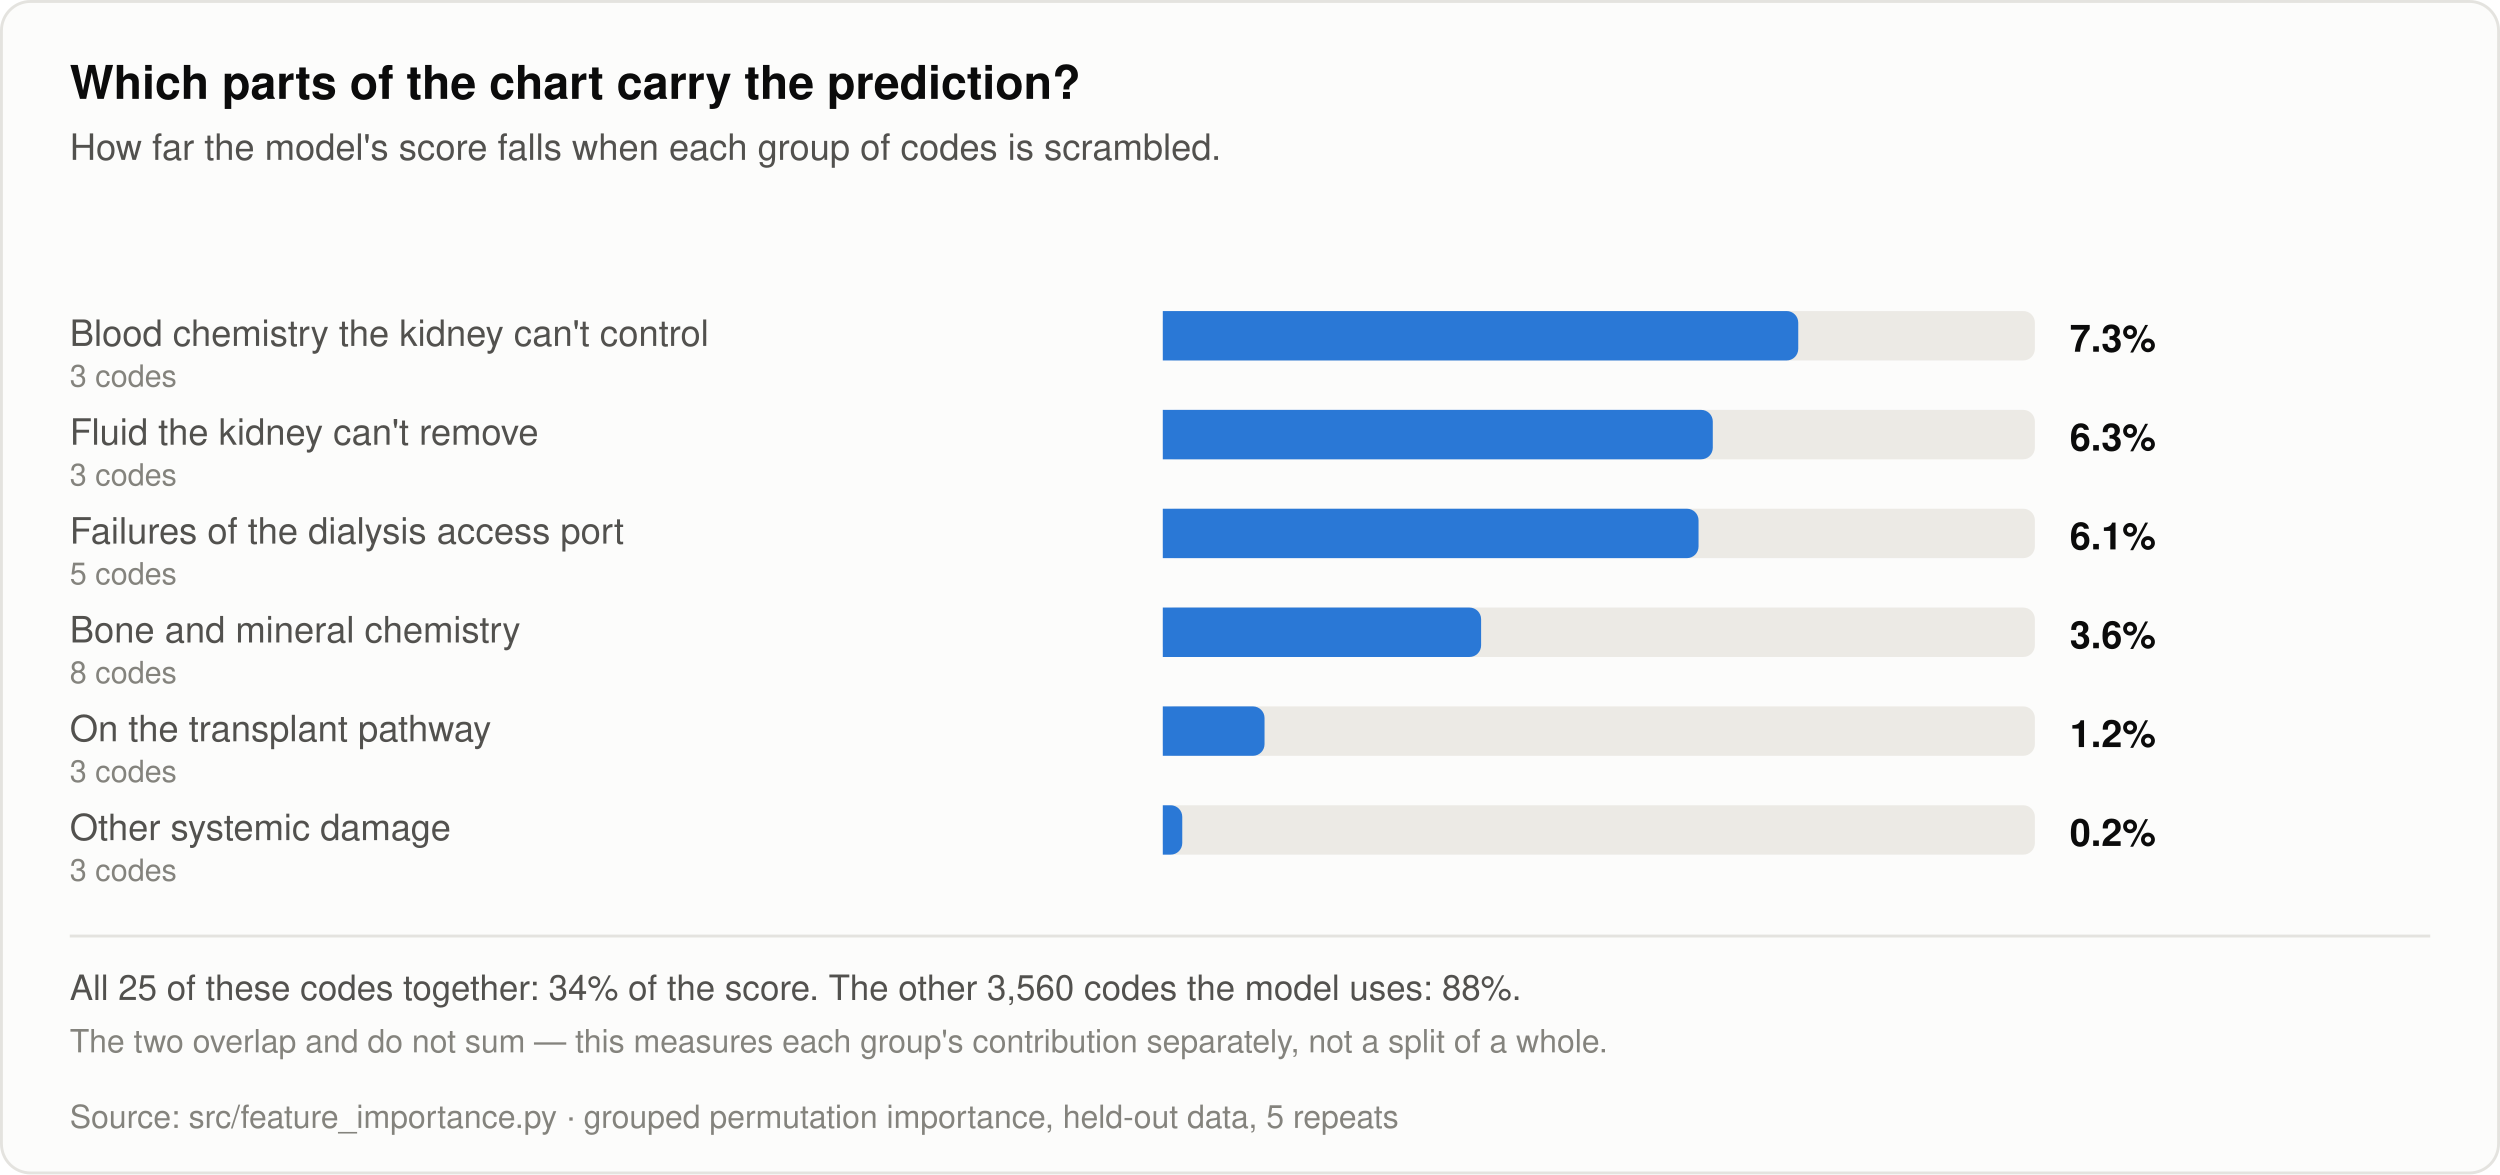
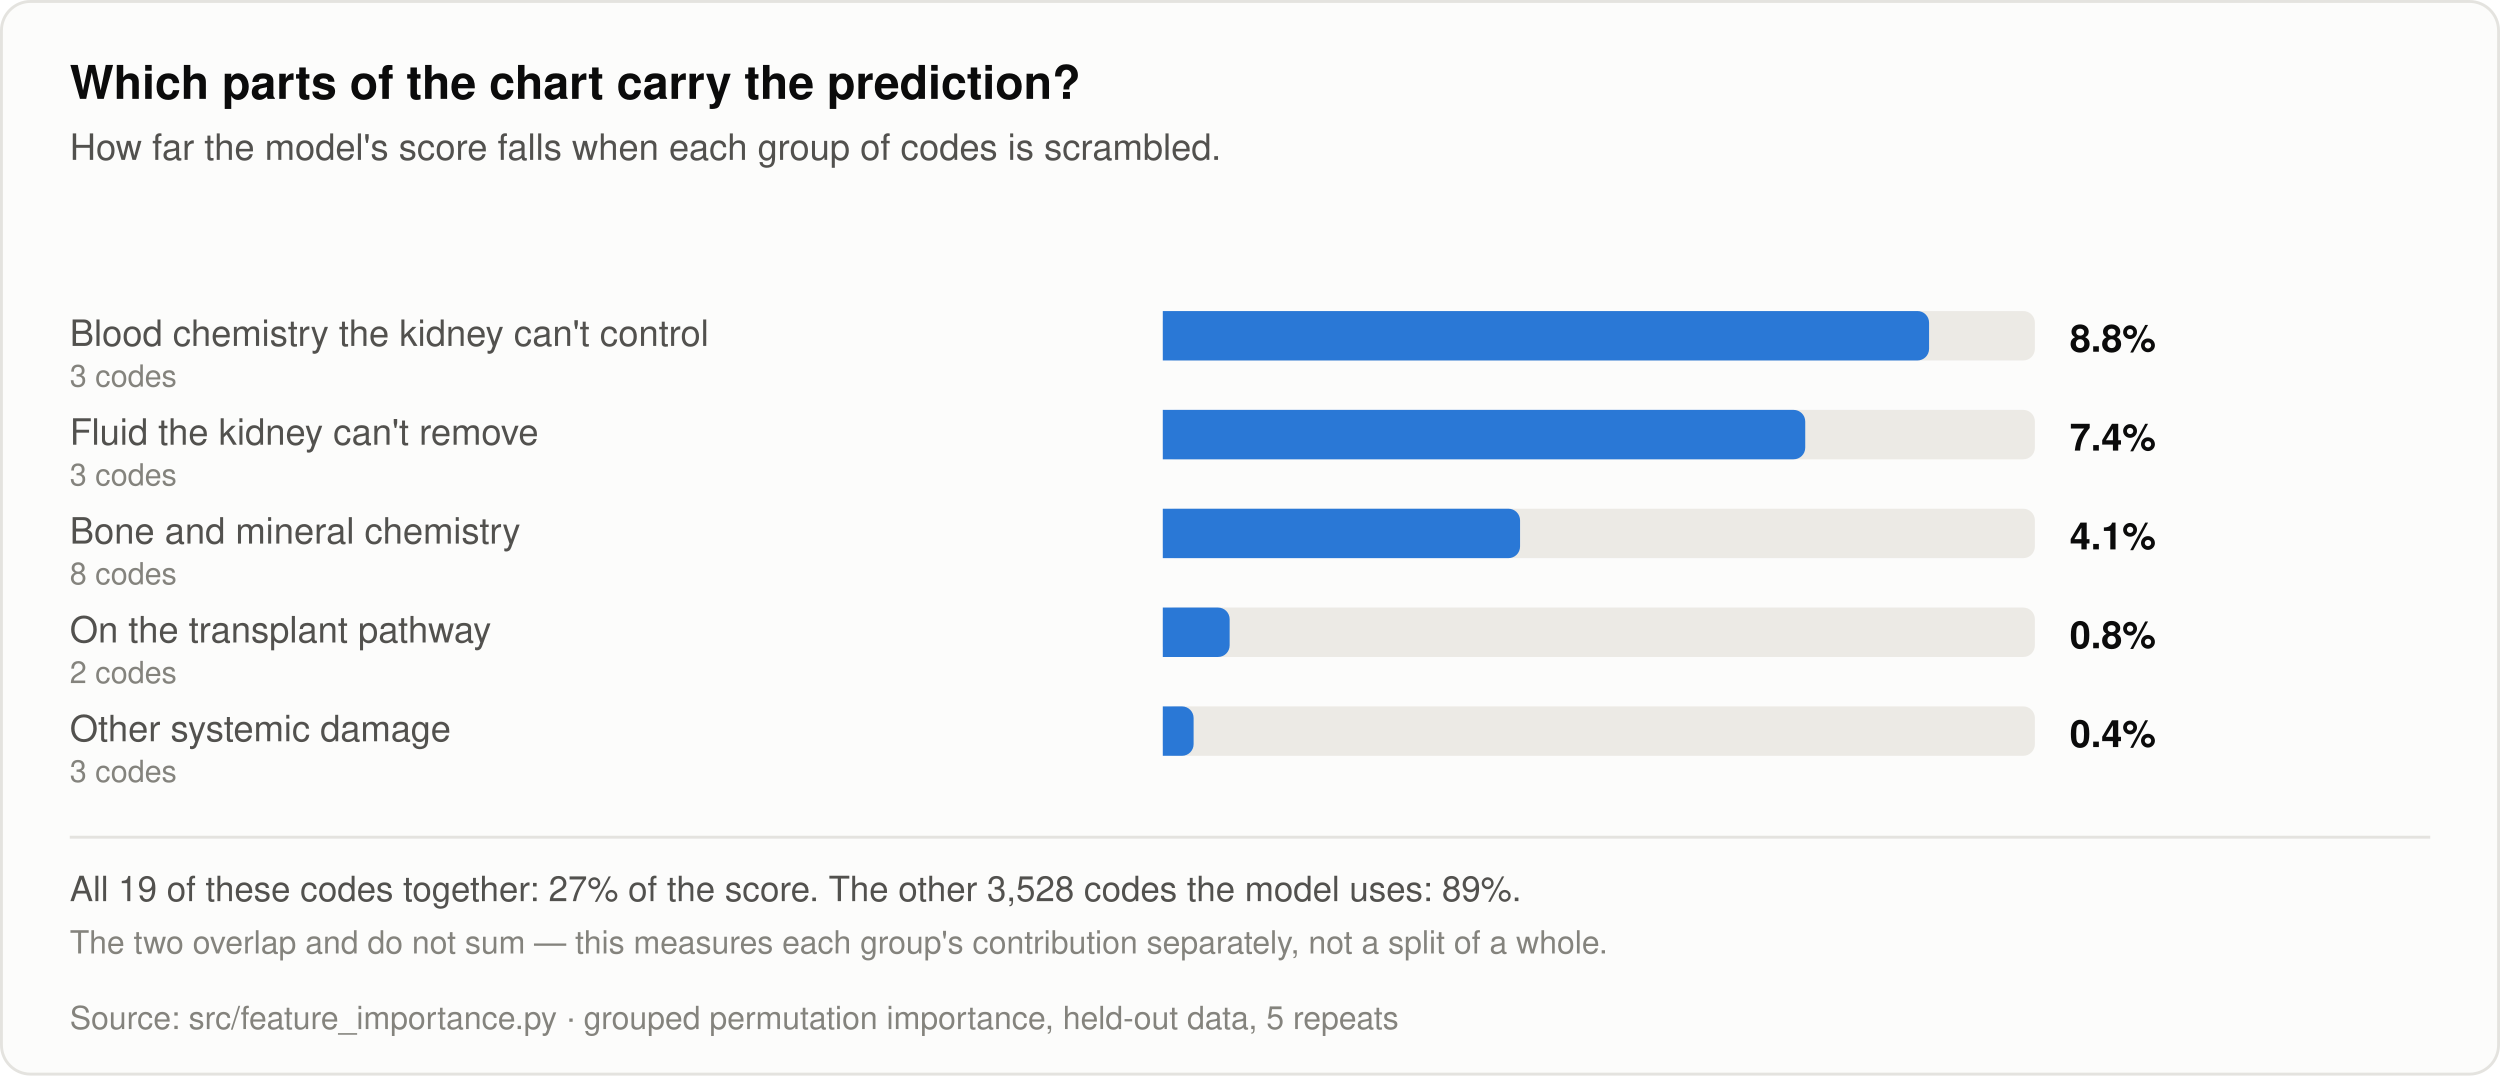
- <svg xmlns="http://www.w3.org/2000/svg" viewBox="0 0 860 404" width="860" height="404" role="img" aria-label="Which parts of the chart carry the prediction?">
-   <rect x="0.5" y="0.5" width="859" height="403" rx="10" fill="#fcfcfb" stroke="#e4e3df" />
+ <svg xmlns="http://www.w3.org/2000/svg" viewBox="0 0 860 370" width="860" height="370" role="img" aria-label="Which parts of the chart carry the prediction?">
+   <rect x="0.5" y="0.5" width="859" height="369" rx="10" fill="#fcfcfb" stroke="#e4e3df" />
  <text x="24.0" y="34.0" font-family="-apple-system,BlinkMacSystemFont,'Segoe UI',Helvetica,Arial,sans-serif" font-size="16" font-weight="600" fill="#0b0b0b" text-anchor="start">Which parts of the chart carry the prediction?</text>
  <text x="24.0" y="55.0" font-family="-apple-system,BlinkMacSystemFont,'Segoe UI',Helvetica,Arial,sans-serif" font-size="12.5" font-weight="400" fill="#52514e" text-anchor="start">How far the model's score falls when each group of codes is scrambled.</text>
  <text x="24.0" y="119.0" font-family="-apple-system,BlinkMacSystemFont,'Segoe UI',Helvetica,Arial,sans-serif" font-size="12.5" font-weight="400" fill="#52514e" text-anchor="start">Blood chemistry the kidney can't control</text>
  <text x="24.0" y="133.0" font-family="-apple-system,BlinkMacSystemFont,'Segoe UI',Helvetica,Arial,sans-serif" font-size="10.5" font-weight="400" fill="#84837d" text-anchor="start">3 codes</text>
  <rect x="400" y="107" width="300" height="17" fill="#eceae5" rx="4" />
-   <path d="M400.0,107.0 H614.6 a4,4 0 0 1 4,4 V120.0 a4,4 0 0 1 -4,4 H400.0 Z" fill="#2a78d6" />
-   <text x="712.0" y="121.0" font-family="-apple-system,BlinkMacSystemFont,'Segoe UI',Helvetica,Arial,sans-serif" font-size="13" font-weight="600" fill="#0b0b0b" text-anchor="start">7.3%</text>
+   <path d="M400.0,107.0 H659.6 a4,4 0 0 1 4,4 V120.0 a4,4 0 0 1 -4,4 H400.0 Z" fill="#2a78d6" />
+   <text x="712.0" y="121.0" font-family="-apple-system,BlinkMacSystemFont,'Segoe UI',Helvetica,Arial,sans-serif" font-size="13" font-weight="600" fill="#0b0b0b" text-anchor="start">8.8%</text>
  <text x="24.0" y="153.0" font-family="-apple-system,BlinkMacSystemFont,'Segoe UI',Helvetica,Arial,sans-serif" font-size="12.5" font-weight="400" fill="#52514e" text-anchor="start">Fluid the kidney can't remove</text>
  <text x="24.0" y="167.0" font-family="-apple-system,BlinkMacSystemFont,'Segoe UI',Helvetica,Arial,sans-serif" font-size="10.5" font-weight="400" fill="#84837d" text-anchor="start">3 codes</text>
  <rect x="400" y="141" width="300" height="17" fill="#eceae5" rx="4" />
-   <path d="M400.0,141.0 H585.2 a4,4 0 0 1 4,4 V154.0 a4,4 0 0 1 -4,4 H400.0 Z" fill="#2a78d6" />
-   <text x="712.0" y="155.0" font-family="-apple-system,BlinkMacSystemFont,'Segoe UI',Helvetica,Arial,sans-serif" font-size="13" font-weight="600" fill="#0b0b0b" text-anchor="start">6.3%</text>
-   <text x="24.0" y="187.0" font-family="-apple-system,BlinkMacSystemFont,'Segoe UI',Helvetica,Arial,sans-serif" font-size="12.5" font-weight="400" fill="#52514e" text-anchor="start">Failures of the dialysis access port</text>
-   <text x="24.0" y="201.0" font-family="-apple-system,BlinkMacSystemFont,'Segoe UI',Helvetica,Arial,sans-serif" font-size="10.5" font-weight="400" fill="#84837d" text-anchor="start">5 codes</text>
+   <path d="M400.0,141.0 H617.0 a4,4 0 0 1 4,4 V154.0 a4,4 0 0 1 -4,4 H400.0 Z" fill="#2a78d6" />
+   <text x="712.0" y="155.0" font-family="-apple-system,BlinkMacSystemFont,'Segoe UI',Helvetica,Arial,sans-serif" font-size="13" font-weight="600" fill="#0b0b0b" text-anchor="start">7.4%</text>
+   <text x="24.0" y="187.0" font-family="-apple-system,BlinkMacSystemFont,'Segoe UI',Helvetica,Arial,sans-serif" font-size="12.5" font-weight="400" fill="#52514e" text-anchor="start">Bone and mineral chemistry</text>
+   <text x="24.0" y="201.0" font-family="-apple-system,BlinkMacSystemFont,'Segoe UI',Helvetica,Arial,sans-serif" font-size="10.5" font-weight="400" fill="#84837d" text-anchor="start">8 codes</text>
  <rect x="400" y="175" width="300" height="17" fill="#eceae5" rx="4" />
-   <path d="M400.0,175.0 H580.3 a4,4 0 0 1 4,4 V188.0 a4,4 0 0 1 -4,4 H400.0 Z" fill="#2a78d6" />
-   <text x="712.0" y="189.0" font-family="-apple-system,BlinkMacSystemFont,'Segoe UI',Helvetica,Arial,sans-serif" font-size="13" font-weight="600" fill="#0b0b0b" text-anchor="start">6.1%</text>
-   <text x="24.0" y="221.0" font-family="-apple-system,BlinkMacSystemFont,'Segoe UI',Helvetica,Arial,sans-serif" font-size="12.5" font-weight="400" fill="#52514e" text-anchor="start">Bone and mineral chemistry</text>
-   <text x="24.0" y="235.0" font-family="-apple-system,BlinkMacSystemFont,'Segoe UI',Helvetica,Arial,sans-serif" font-size="10.5" font-weight="400" fill="#84837d" text-anchor="start">8 codes</text>
+   <path d="M400.0,175.0 H518.9 a4,4 0 0 1 4,4 V188.0 a4,4 0 0 1 -4,4 H400.0 Z" fill="#2a78d6" />
+   <text x="712.0" y="189.0" font-family="-apple-system,BlinkMacSystemFont,'Segoe UI',Helvetica,Arial,sans-serif" font-size="13" font-weight="600" fill="#0b0b0b" text-anchor="start">4.1%</text>
+   <text x="24.0" y="221.0" font-family="-apple-system,BlinkMacSystemFont,'Segoe UI',Helvetica,Arial,sans-serif" font-size="12.5" font-weight="400" fill="#52514e" text-anchor="start">On the transplant pathway</text>
+   <text x="24.0" y="235.0" font-family="-apple-system,BlinkMacSystemFont,'Segoe UI',Helvetica,Arial,sans-serif" font-size="10.5" font-weight="400" fill="#84837d" text-anchor="start">2 codes</text>
  <rect x="400" y="209" width="300" height="17" fill="#eceae5" rx="4" />
-   <path d="M400.0,209.0 H505.5 a4,4 0 0 1 4,4 V222.0 a4,4 0 0 1 -4,4 H400.0 Z" fill="#2a78d6" />
-   <text x="712.0" y="223.0" font-family="-apple-system,BlinkMacSystemFont,'Segoe UI',Helvetica,Arial,sans-serif" font-size="13" font-weight="600" fill="#0b0b0b" text-anchor="start">3.6%</text>
-   <text x="24.0" y="255.0" font-family="-apple-system,BlinkMacSystemFont,'Segoe UI',Helvetica,Arial,sans-serif" font-size="12.5" font-weight="400" fill="#52514e" text-anchor="start">On the transplant pathway</text>
+   <path d="M400.0,209.0 H419.0 a4,4 0 0 1 4,4 V222.0 a4,4 0 0 1 -4,4 H400.0 Z" fill="#2a78d6" />
+   <text x="712.0" y="223.0" font-family="-apple-system,BlinkMacSystemFont,'Segoe UI',Helvetica,Arial,sans-serif" font-size="13" font-weight="600" fill="#0b0b0b" text-anchor="start">0.8%</text>
+   <text x="24.0" y="255.0" font-family="-apple-system,BlinkMacSystemFont,'Segoe UI',Helvetica,Arial,sans-serif" font-size="12.5" font-weight="400" fill="#52514e" text-anchor="start">Other systemic damage</text>
  <text x="24.0" y="269.0" font-family="-apple-system,BlinkMacSystemFont,'Segoe UI',Helvetica,Arial,sans-serif" font-size="10.5" font-weight="400" fill="#84837d" text-anchor="start">3 codes</text>
  <rect x="400" y="243" width="300" height="17" fill="#eceae5" rx="4" />
-   <path d="M400.0,243.0 H431.0 a4,4 0 0 1 4,4 V256.0 a4,4 0 0 1 -4,4 H400.0 Z" fill="#2a78d6" />
-   <text x="712.0" y="257.0" font-family="-apple-system,BlinkMacSystemFont,'Segoe UI',Helvetica,Arial,sans-serif" font-size="13" font-weight="600" fill="#0b0b0b" text-anchor="start">1.2%</text>
-   <text x="24.0" y="289.0" font-family="-apple-system,BlinkMacSystemFont,'Segoe UI',Helvetica,Arial,sans-serif" font-size="12.5" font-weight="400" fill="#52514e" text-anchor="start">Other systemic damage</text>
-   <text x="24.0" y="303.0" font-family="-apple-system,BlinkMacSystemFont,'Segoe UI',Helvetica,Arial,sans-serif" font-size="10.5" font-weight="400" fill="#84837d" text-anchor="start">3 codes</text>
-   <rect x="400" y="277" width="300" height="17" fill="#eceae5" rx="4" />
-   <path d="M400.0,277.0 H402.7 a4,4 0 0 1 4,4 V290.0 a4,4 0 0 1 -4,4 H400.0 Z" fill="#2a78d6" />
-   <text x="712.0" y="291.0" font-family="-apple-system,BlinkMacSystemFont,'Segoe UI',Helvetica,Arial,sans-serif" font-size="13" font-weight="600" fill="#0b0b0b" text-anchor="start">0.2%</text>
-   <line x1="24" y1="322" x2="836" y2="322" stroke="#e4e3df" />
-   <text x="24.0" y="344.0" font-family="-apple-system,BlinkMacSystemFont,'Segoe UI',Helvetica,Arial,sans-serif" font-size="12" font-weight="400" fill="#52514e" text-anchor="start">All 25 of these codes together: 34% of the score. The other 3,560 codes the model uses: 88%.</text>
-   <text x="24.0" y="362.0" font-family="-apple-system,BlinkMacSystemFont,'Segoe UI',Helvetica,Arial,sans-serif" font-size="11" font-weight="400" fill="#84837d" text-anchor="start">The two overlap and do not sum — this measures each group's contribution separately, not a split of a whole.</text>
-   <text x="24.0" y="388.0" font-family="-apple-system,BlinkMacSystemFont,'Segoe UI',Helvetica,Arial,sans-serif" font-size="11" font-weight="400" fill="#84837d" text-anchor="start">Source: src/feature_importance.py · grouped permutation importance, held-out data, 5 repeats</text>
+   <path d="M400.0,243.0 H406.6 a4,4 0 0 1 4,4 V256.0 a4,4 0 0 1 -4,4 H400.0 Z" fill="#2a78d6" />
+   <text x="712.0" y="257.0" font-family="-apple-system,BlinkMacSystemFont,'Segoe UI',Helvetica,Arial,sans-serif" font-size="13" font-weight="600" fill="#0b0b0b" text-anchor="start">0.4%</text>
+   <line x1="24" y1="288" x2="836" y2="288" stroke="#e4e3df" />
+   <text x="24.0" y="310.0" font-family="-apple-system,BlinkMacSystemFont,'Segoe UI',Helvetica,Arial,sans-serif" font-size="12" font-weight="400" fill="#52514e" text-anchor="start">All 19 of these codes together: 27% of the score. The other 3,528 codes the model uses: 89%.</text>
+   <text x="24.0" y="328.0" font-family="-apple-system,BlinkMacSystemFont,'Segoe UI',Helvetica,Arial,sans-serif" font-size="11" font-weight="400" fill="#84837d" text-anchor="start">The two overlap and do not sum — this measures each group's contribution separately, not a split of a whole.</text>
+   <text x="24.0" y="354.0" font-family="-apple-system,BlinkMacSystemFont,'Segoe UI',Helvetica,Arial,sans-serif" font-size="11" font-weight="400" fill="#84837d" text-anchor="start">Source: src/feature_importance.py · grouped permutation importance, held-out data, 5 repeats</text>
</svg>
